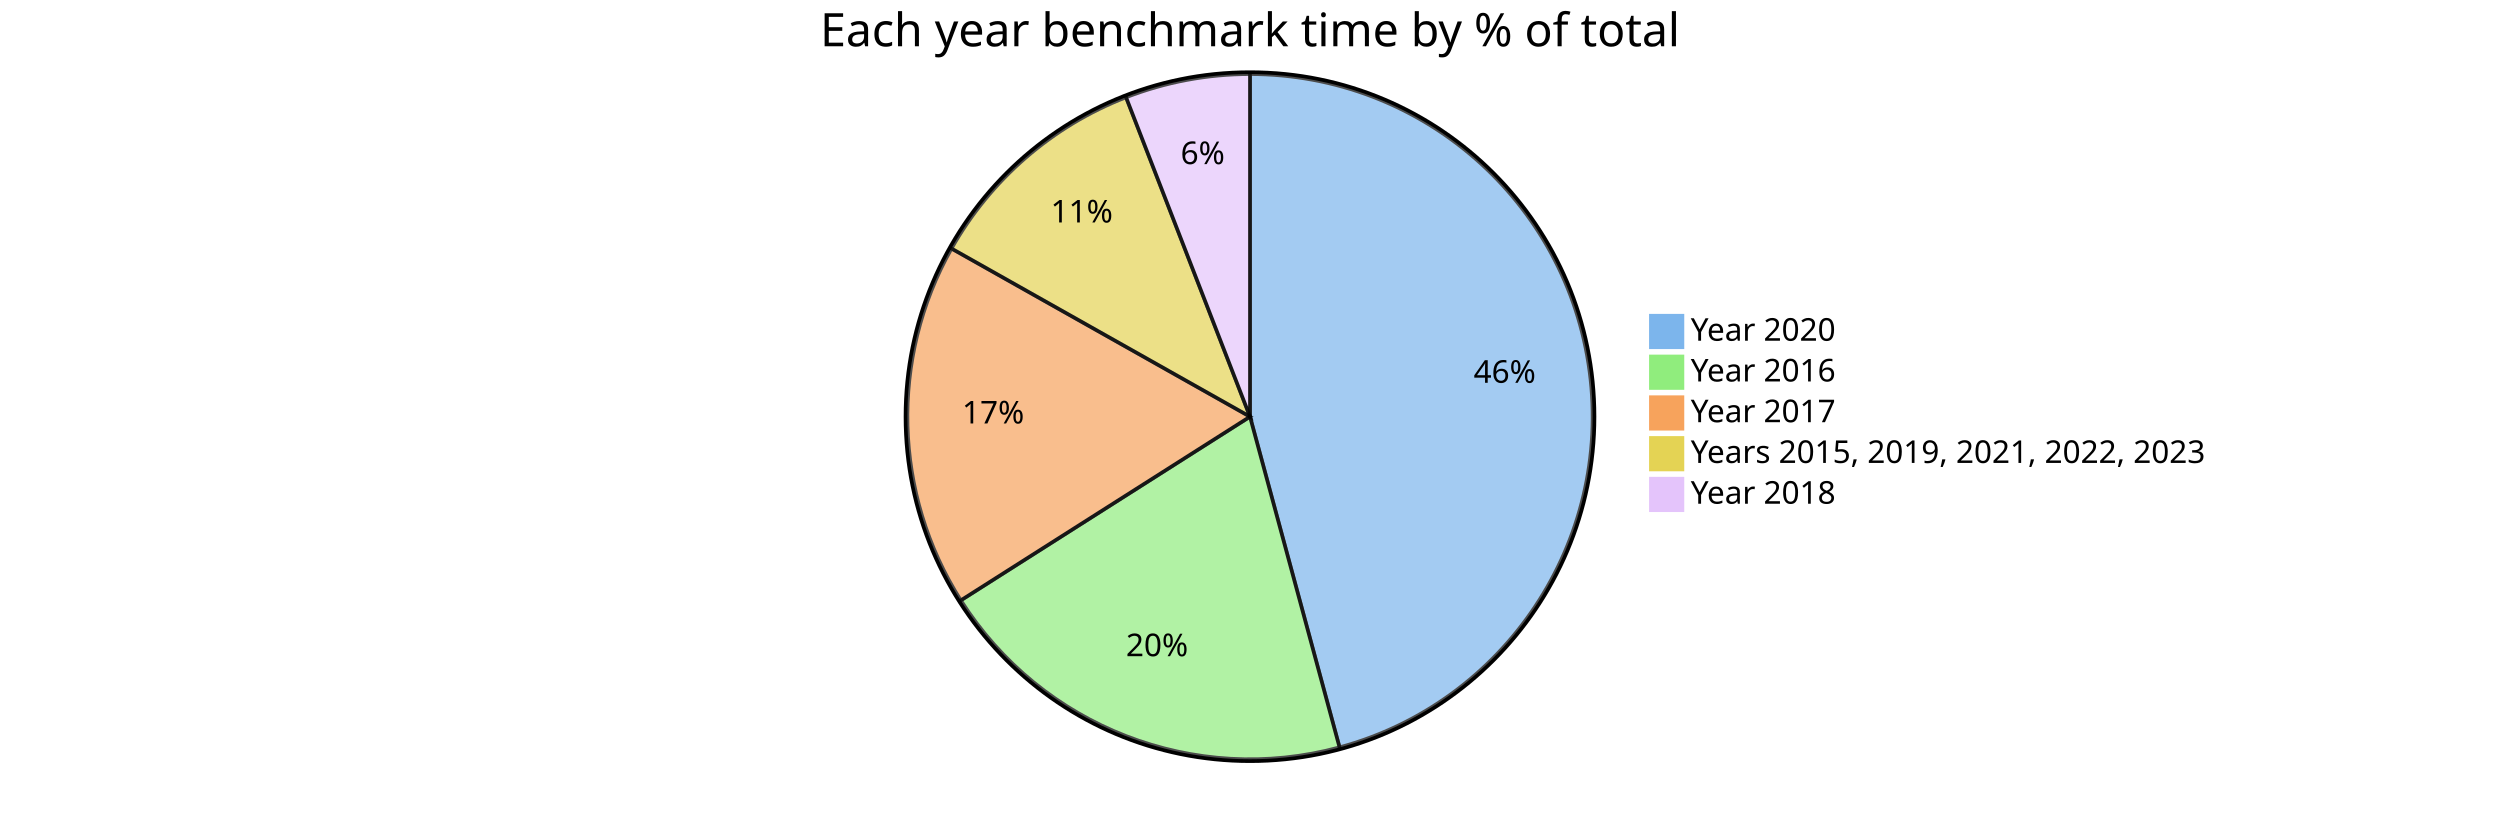
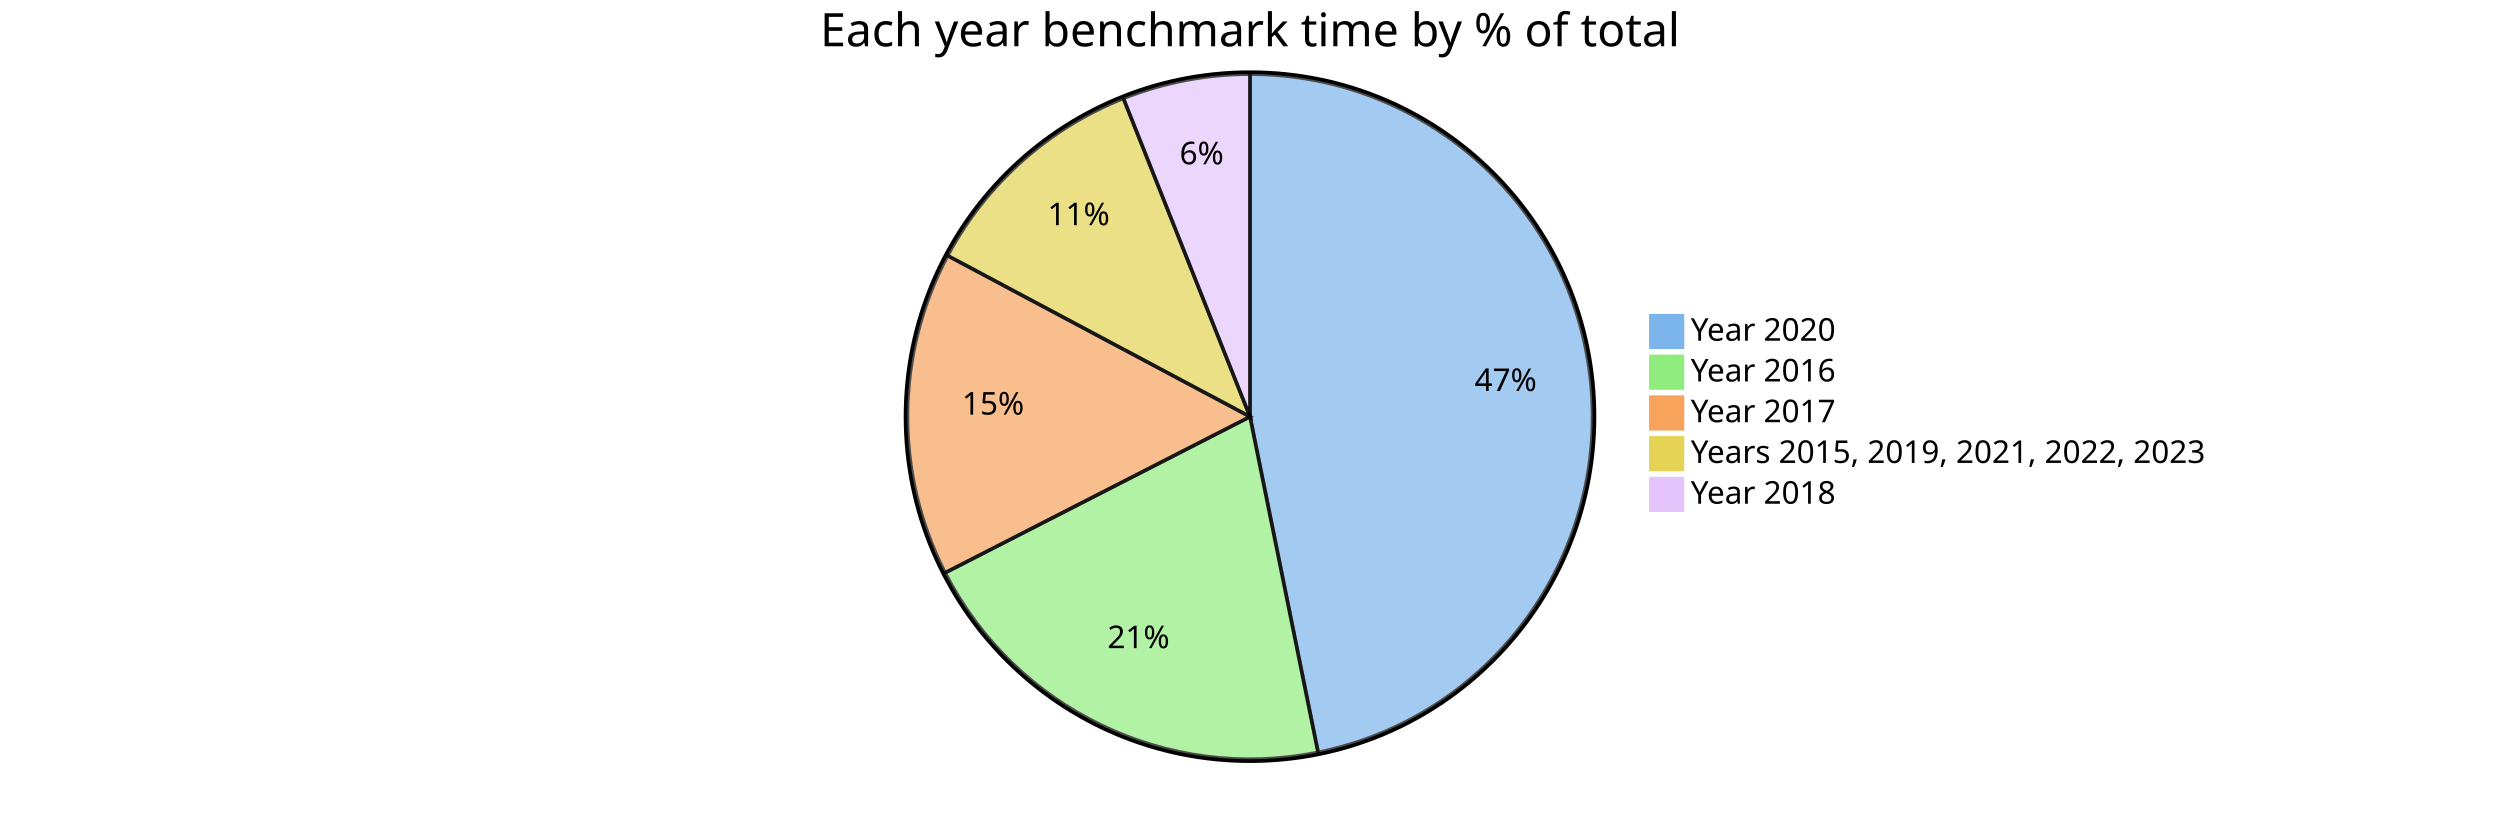
<svg xmlns="http://www.w3.org/2000/svg" viewBox="0 0 1350 450" preserveAspectRatio="xMidYMin">
  <style>
		text {font-family:sans-serif;font-size:17px;}
		.pieOuterCircle {stroke:black;stroke-width:2px;fill:none;}
		.pieCircle {stroke:black;stroke-width:2px;opacity:0.7;}
		.slice {text-anchor:middle;}
		.pieTitleText {text-anchor:middle;font-size:25px;}
	</style>
  <g transform="translate(675,225)">
    <circle class="pieOuterCircle" cx="0" cy="0" r="186" />
-     <path class="pieCircle" d="M0,-185A185,185,0,0,1,48.354,178.569L0,0Z" fill="#7cb5ec" />
-     <path class="pieCircle" d="M48.354,178.569A185,185,0,0,1,-156.159,99.194L0,0Z" fill="#90ed7d" />
-     <path class="pieCircle" d="M-156.159,99.194A185,185,0,0,1,-161.184,-90.8L0,0Z" fill="#f7a35c" />
-     <path class="pieCircle" d="M-161.184,-90.8A185,185,0,0,1,-66.937,-172.466L0,0Z" fill="#e4d354" />
-     <path class="pieCircle" d="M-66.937,-172.466A185,185,0,0,1,0,-185L0,0Z" fill="#e4c4fb" />
-     <text class="slice" style="text-anchor: middle;" transform="translate(137.5389,-18.29238)">46%</text>
-     <text class="slice" style="text-anchor: middle;" transform="translate(-50.20277,129.3493)">20%</text>
-     <text class="slice" style="text-anchor: middle;" transform="translate(-138.7015,3.66873)">17%</text>
-     <text class="slice" style="text-anchor: middle;" transform="translate(-90.86193,-104.8603)">11%</text>
-     <text class="slice" style="text-anchor: middle;" transform="translate(-25.53768,-136.3796)">6%</text>
+     <path class="pieCircle" d="M0,-185A185,185,0,0,1,36.766,181.31L0,0Z" fill="#7cb5ec" />
+     <path class="pieCircle" d="M36.766,181.31A185,185,0,0,1,-164.677,84.3L0,0Z" fill="#90ed7d" />
+     <path class="pieCircle" d="M-164.677,84.3A185,185,0,0,1,-163.288,-86.96L0,0Z" fill="#f7a35c" />
+     <path class="pieCircle" d="M-163.288,-86.96A185,185,0,0,1,-68.363,-171.905L0,0Z" fill="#e4d354" />
+     <path class="pieCircle" d="M-68.363,-171.905A185,185,0,0,1,0,-185L0,0Z" fill="#e4c4fb" />
+     <text class="slice" style="text-anchor: middle;" transform="translate(138.0564,-13.85651)">47%</text>
+     <text class="slice" style="text-anchor: middle;" transform="translate(-60.20137,125.0094)">21%</text>
+     <text class="slice" style="text-anchor: middle;" transform="translate(-138.7454,-1.125365)">15%</text>
+     <text class="slice" style="text-anchor: middle;" transform="translate(-92.52549,-103.3953)">11%</text>
+     <text class="slice" style="text-anchor: middle;" transform="translate(-26.10232,-136.2726)">6%</text>
    <text class="pieTitleText" x="0" y="-200">Each year benchmark time by % of total</text>
    <g transform="translate(216,-55)">
      <rect height="18" style="fill: rgb(124, 181, 236); stroke: rgb(124, 181, 236);" width="18" />
      <text x="22" y="14">Year 2020</text>
    </g>
    <g transform="translate(216,-33)">
      <rect height="18" style="fill: rgb(144, 237, 125); stroke: rgb(144, 237, 125);" width="18" />
      <text x="22" y="14">Year 2016</text>
    </g>
    <g transform="translate(216,-11)">
      <rect height="18" style="fill: rgb(247, 163, 92); stroke: rgb(247, 163, 92);" width="18" />
      <text x="22" y="14">Year 2017</text>
    </g>
    <g transform="translate(216,11)">
      <rect height="18" style="fill: rgb(228, 211, 84); stroke: rgb(228, 211, 84);" width="18" />
      <text x="22" y="14">Years 2015, 2019, 2021, 2022, 2023</text>
    </g>
    <g transform="translate(216,33)">
      <rect height="18" style="fill: rgb(228, 196, 251); stroke: rgb(228, 196, 251);" width="18" />
      <text x="22" y="14">Year 2018</text>
    </g>
  </g>
</svg>
